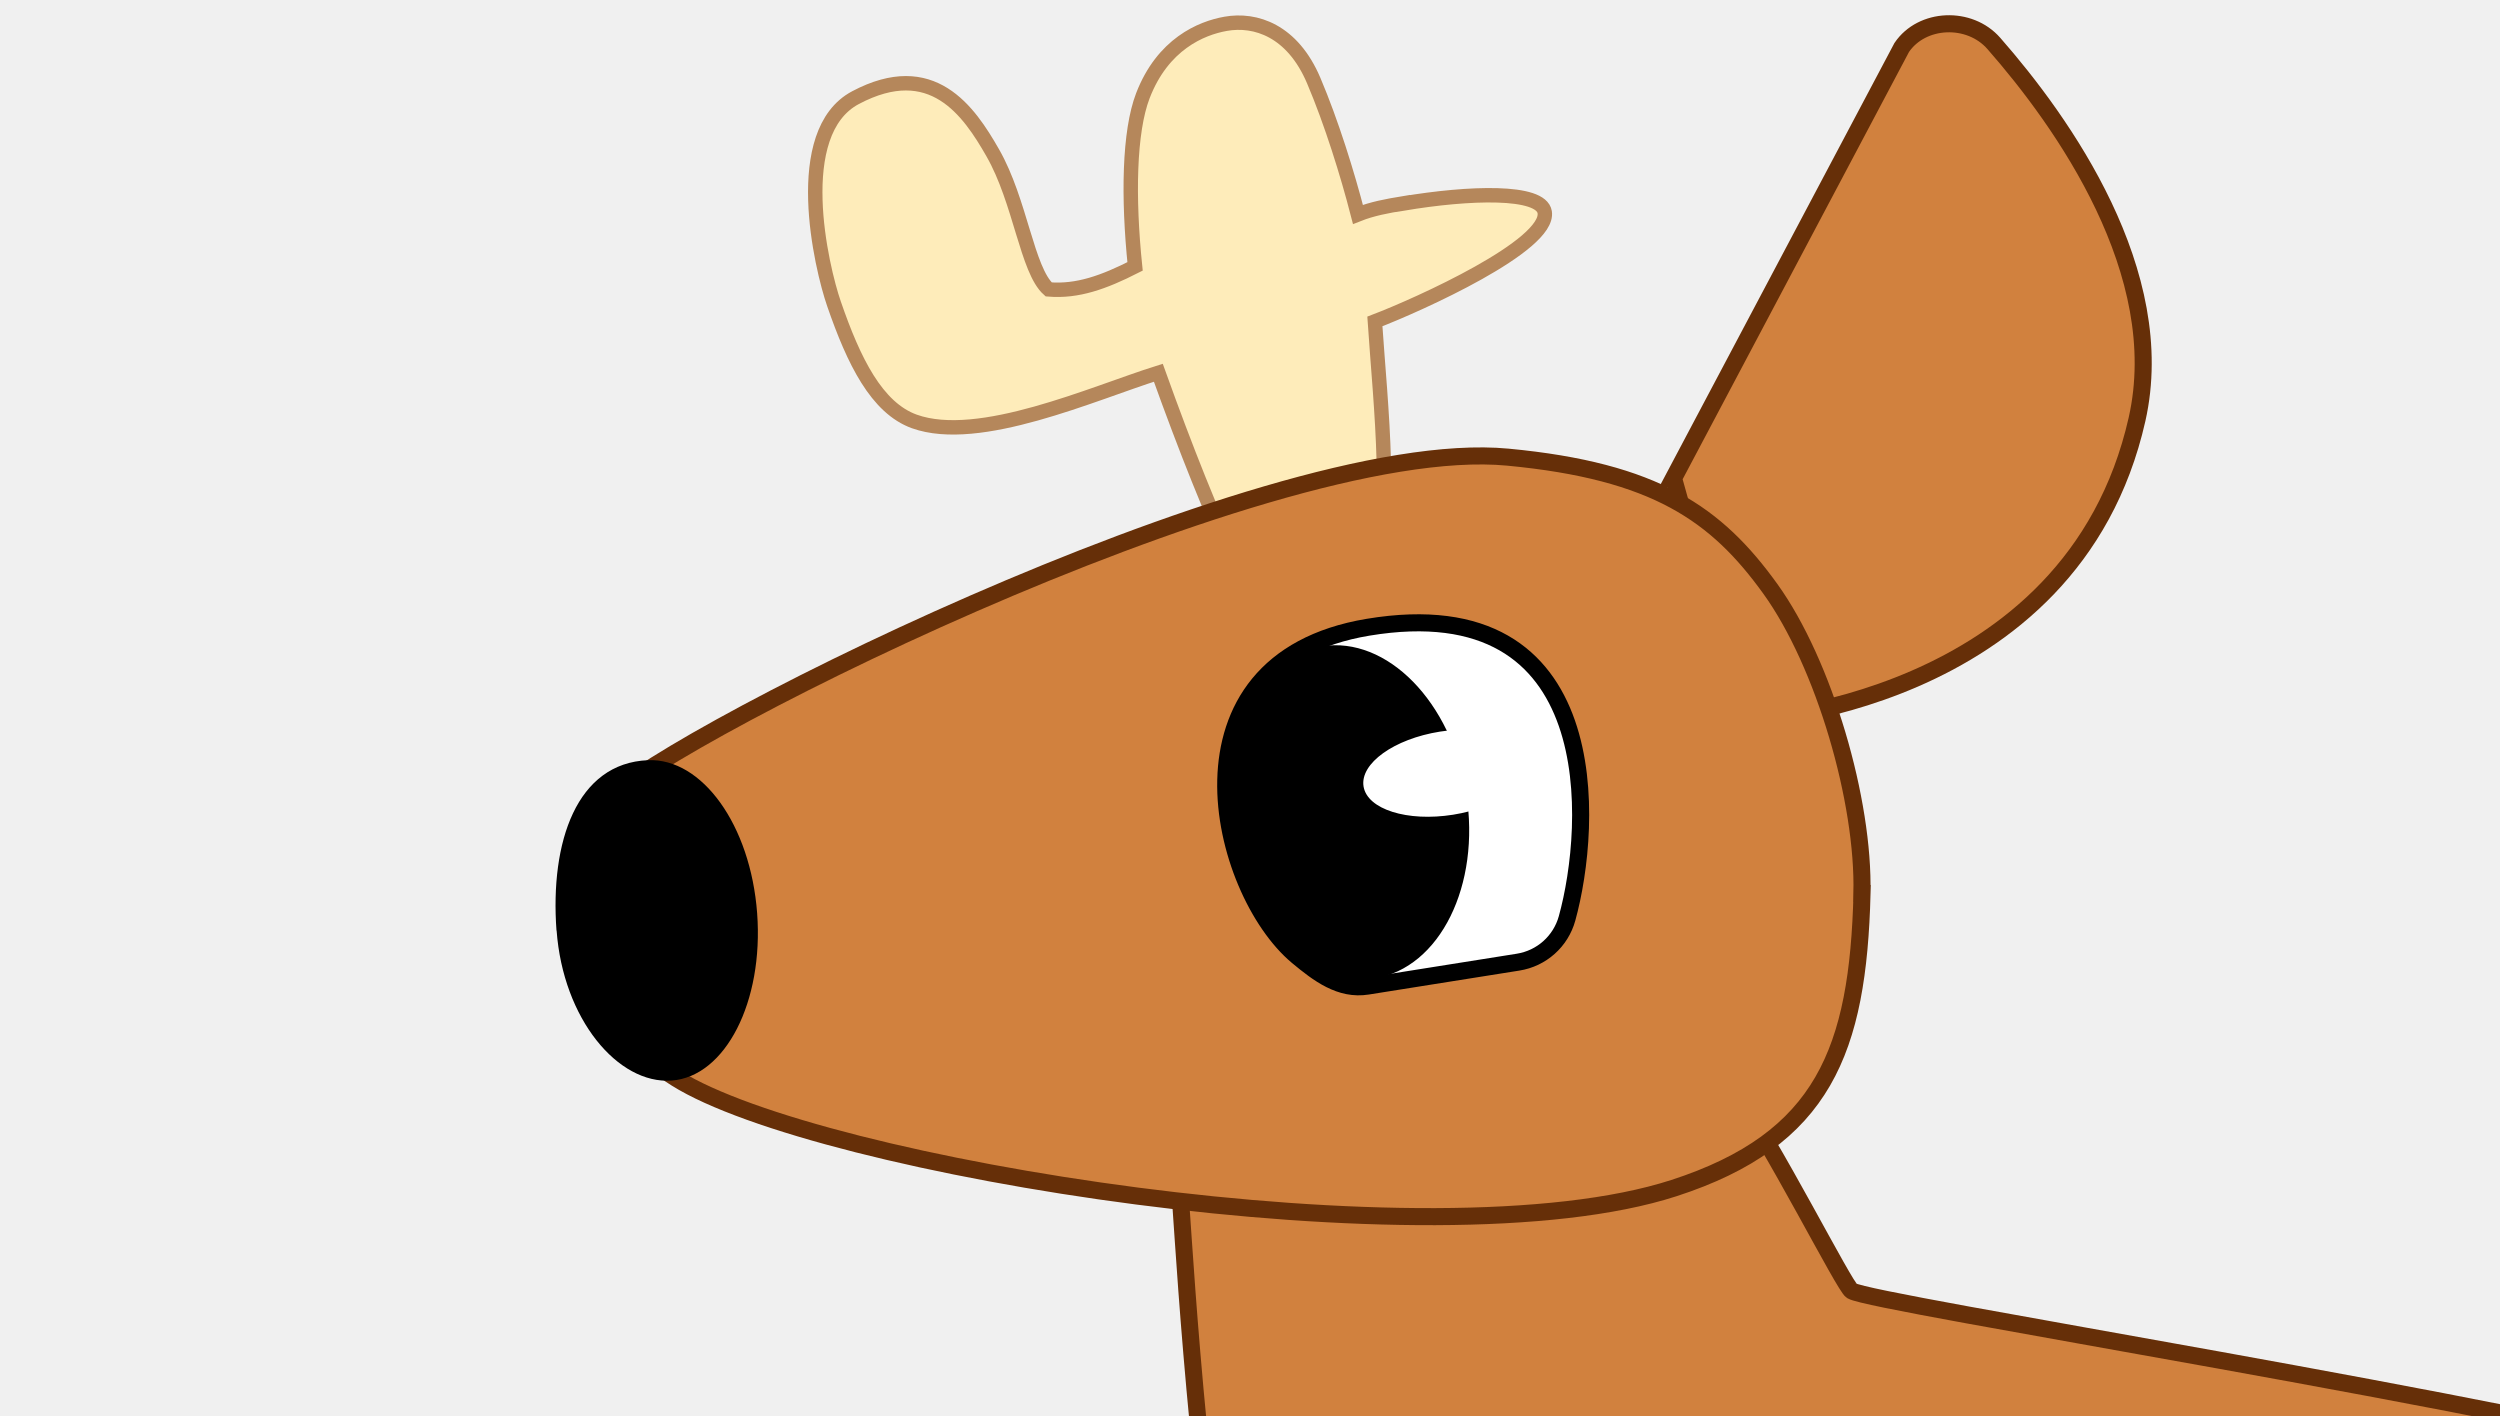
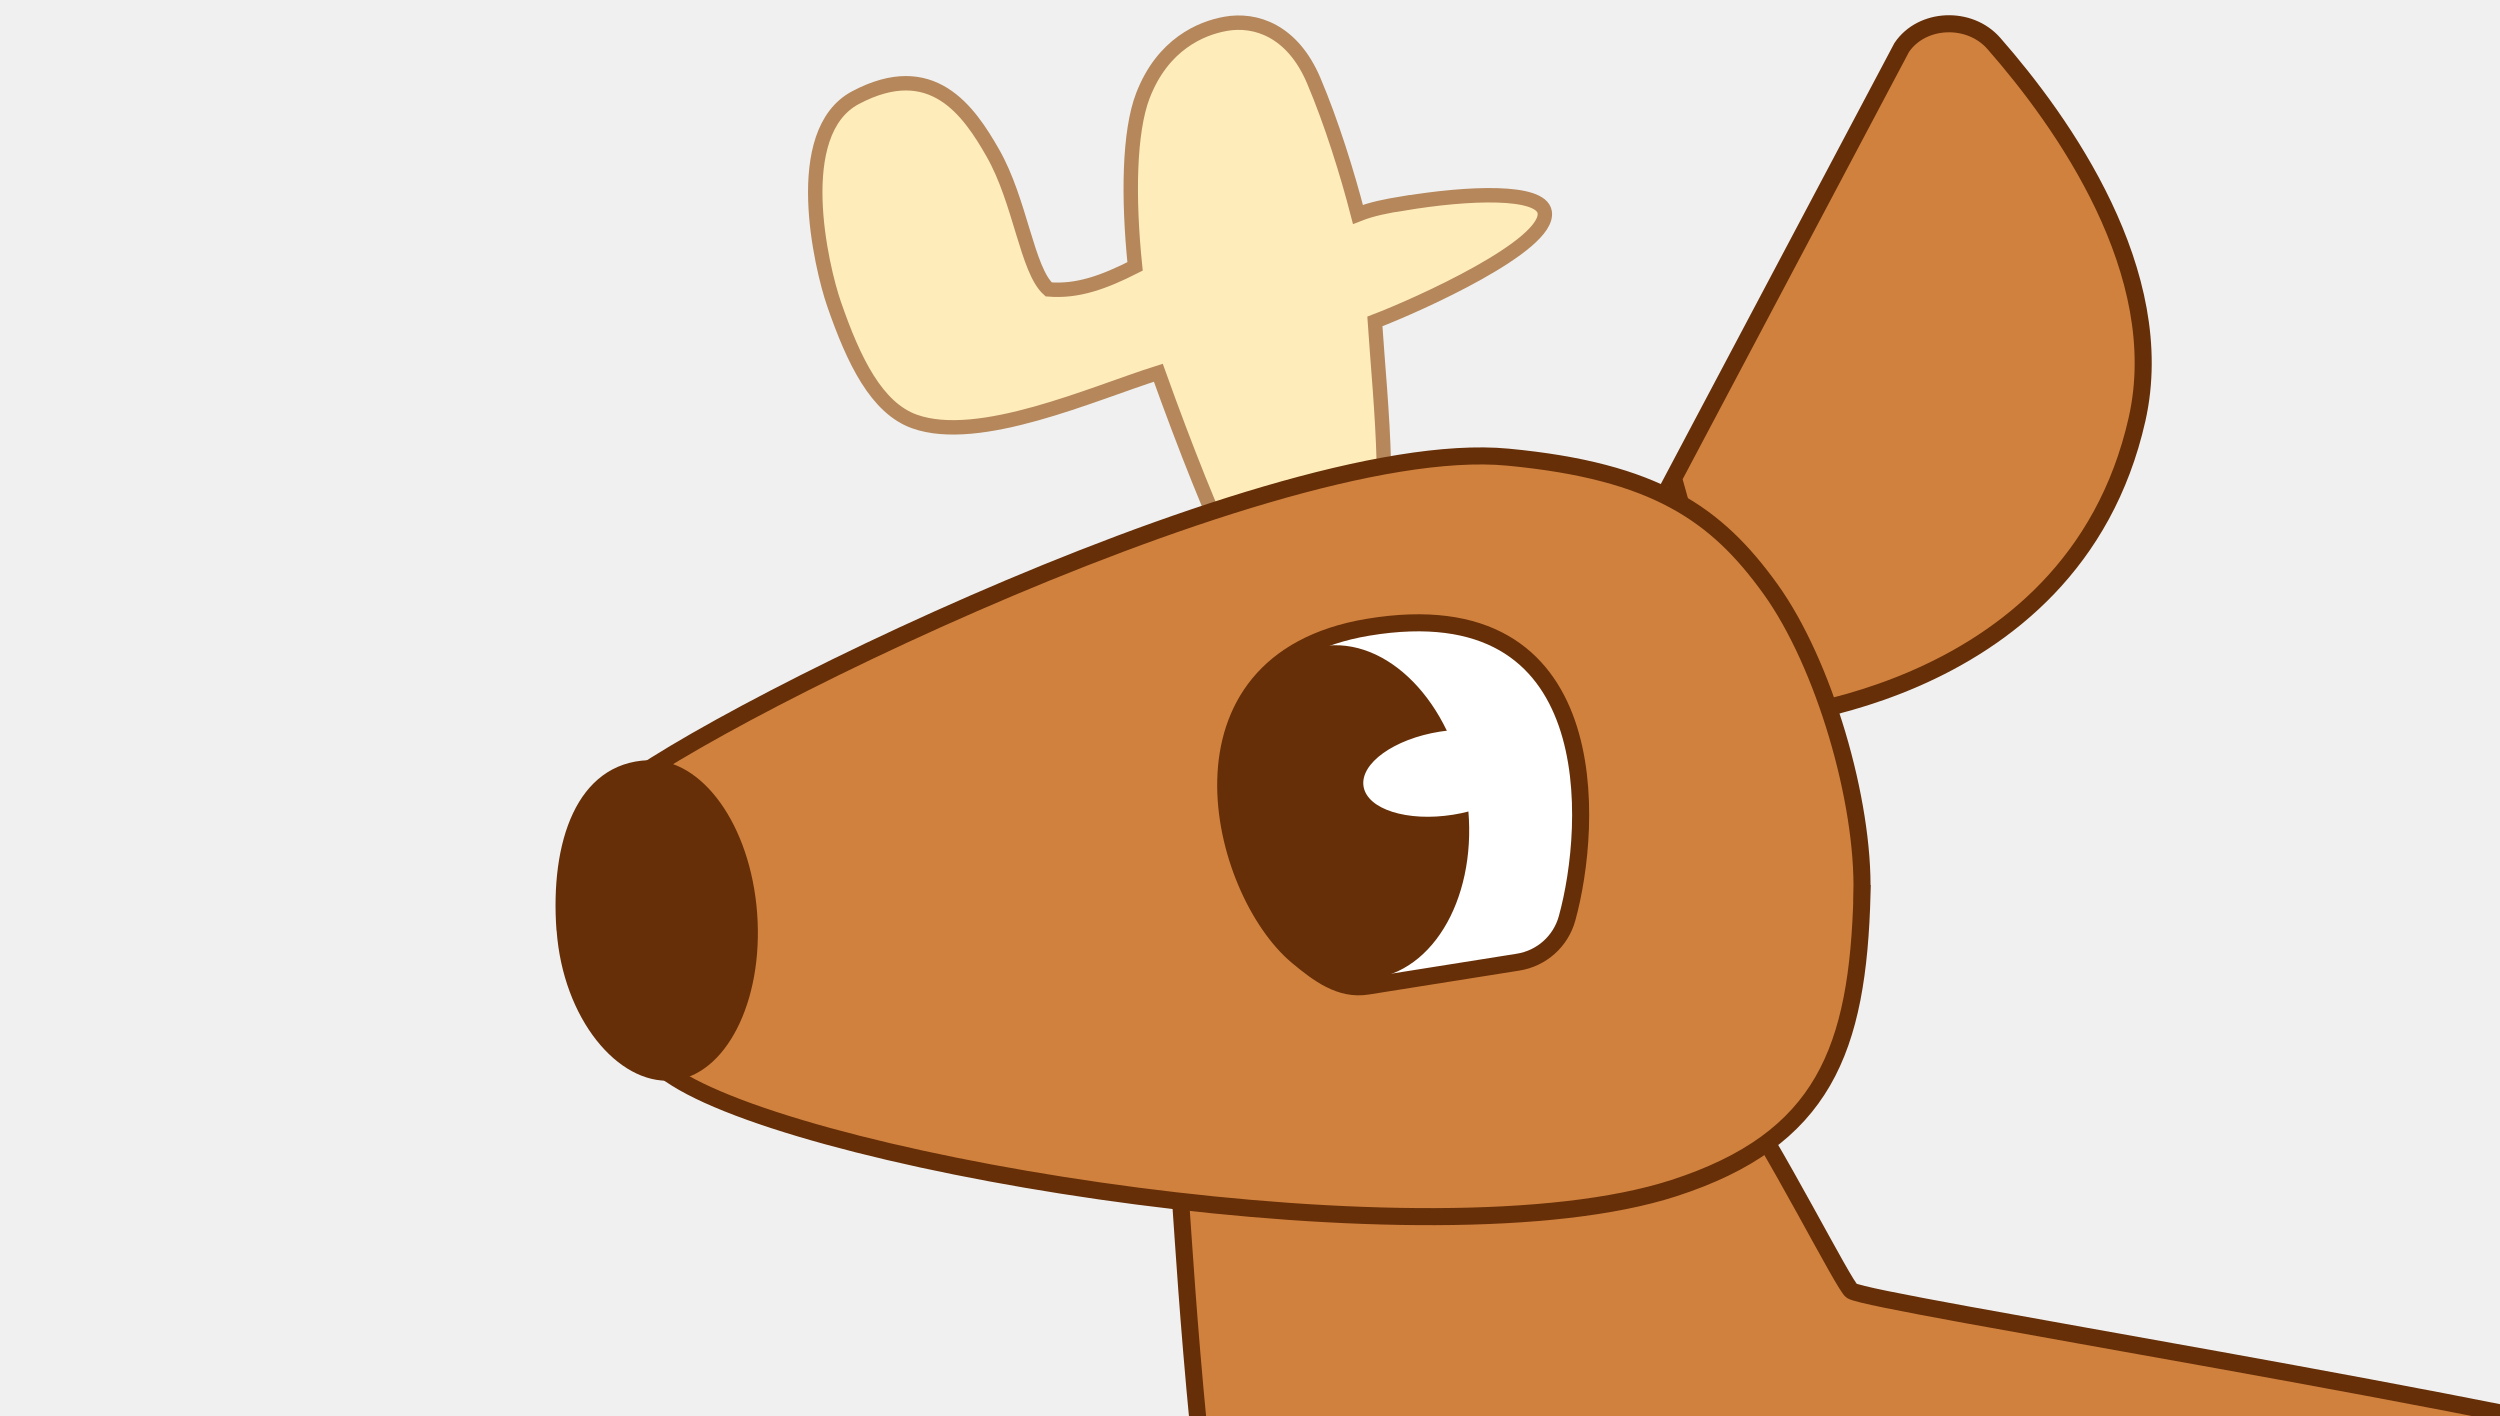
<svg xmlns="http://www.w3.org/2000/svg" id="Deer" viewBox="0 0 189 107">
  <defs>
    <style>
      .cls-1, .cls-2 {
        fill: #fff;
      }

      .cls-3 {
        fill: #feecba;
        stroke: #b5875b;
        stroke-width: 1.09px;
      }

-       .cls-3, .cls-4, .cls-2 {
+       .cls-3, .cls-2, .cls-4 {
        stroke-miterlimit: 10;
+       }
+ 
+       .cls-2, .cls-4 {
+         stroke: #662f08;
+         stroke-width: 1.29px;
+       }
+ 
+       .cls-5 {
+         fill: #662f08;
      }

      .cls-4 {
        fill: #d1813e;
-         stroke: #662f08;
-       }
- 
-       .cls-4, .cls-2 {
-         stroke-width: 1.29px;
-       }
- 
-       .cls-2 {
-         stroke: #000;
      }
    </style>
  </defs>
  <path class="cls-4" d="m126.51,36.17L143.77,3.59c1.52-2.25,5.12-2.42,6.97-.3,5.19,5.92,13.32,17.33,10.82,28.41-4.93,21.83-29.91,22.84-29.91,22.84l-5.13-18.37Z" />
  <path class="cls-3" d="m106.05,15.38c-1.15.19-2.31.4-3.39.83-.8-3.1-2.01-6.98-3.34-10.11-1.61-3.8-4.41-4.7-6.66-4.3-1.86.33-4.76,1.54-6.26,5.44-1.04,2.71-1.13,7.66-.59,12.9-2.36,1.2-4.35,1.92-6.53,1.74-1.64-1.46-2.13-6.66-4.23-10.33-1.81-3.17-4.59-7.23-10.37-4.17-4.97,2.63-2.59,12.82-1.63,15.59,1.5,4.35,3.23,7.86,6.07,8.89,4.9,1.76,13.49-2.12,18.45-3.68,4.19,11.68,8.09,20.17,9.15,18.84.56.26,5.18.9,6.83-2.87,1.91-4.37.8-13.64.39-19.85,3.35-1.28,13.24-5.75,12.84-8.26-.27-1.67-5.68-1.5-10.73-.65Z" />
  <path class="cls-4" d="m95.31,79.57c-3.85,1.83-6.69,5.78-6.16,10.01.48,3.82,3.08,70.65,20.54,77.74,13.01,5.28,81.35-3.64,108.65-15.82,2.24-1,3.53-14.86,2.92-25.11-.43-7.2-5.44-13.31-12.41-15.18-19.27-5.15-67.24-12.65-68.86-13.62-.56-.33-5.91-10.99-9.19-15.64s-25.23-7.28-35.49-2.39Z" />
  <path class="cls-4" d="m140.76,67.55c.18-6.96-2.85-17.38-6.92-23.03s-8.67-8.9-19.85-9.96c-18.64-1.77-66.35,22.5-68.52,26.44-1.86,3.36-4.9,13.88,5.65,20.52,10.69,6.72,57.07,14.25,75.43,8.3,11.34-3.68,13.91-10.43,14.22-22.27Z" />
  <path class="cls-2" d="m103.38,74.55l11.38-1.81c1.78-.28,3.23-1.57,3.71-3.31,1.94-7.01,3.03-25.02-15.05-22.01-15.61,2.6-11.28,19.91-5.34,24.88,1.6,1.33,3.25,2.58,5.3,2.25Z" />
-   <ellipse cx="101.93" cy="61.41" rx="9.03" ry="12.71" transform="translate(-8.39 16.8) rotate(-9.05)" />
+   <ellipse class="cls-5" cx="101.93" cy="61.41" rx="9.03" ry="12.71" transform="translate(-8.39 16.8) rotate(-9.05)" />
  <ellipse class="cls-1" cx="109.35" cy="58.46" rx="6.35" ry="3.18" transform="translate(-7.83 17.92) rotate(-9.05)" />
-   <path d="m42.07,70.34c-.49-6.69,1.52-12.65,6.92-12.87,4.07-.17,7.75,4.88,8.25,11.57s-2.4,12.35-6.46,12.65-8.21-4.65-8.7-11.34Z" />
+   <path class="cls-5" d="m42.07,70.34c-.49-6.69,1.52-12.65,6.92-12.87,4.07-.17,7.75,4.88,8.25,11.57s-2.4,12.35-6.46,12.65-8.21-4.65-8.7-11.34Z" />
</svg>
